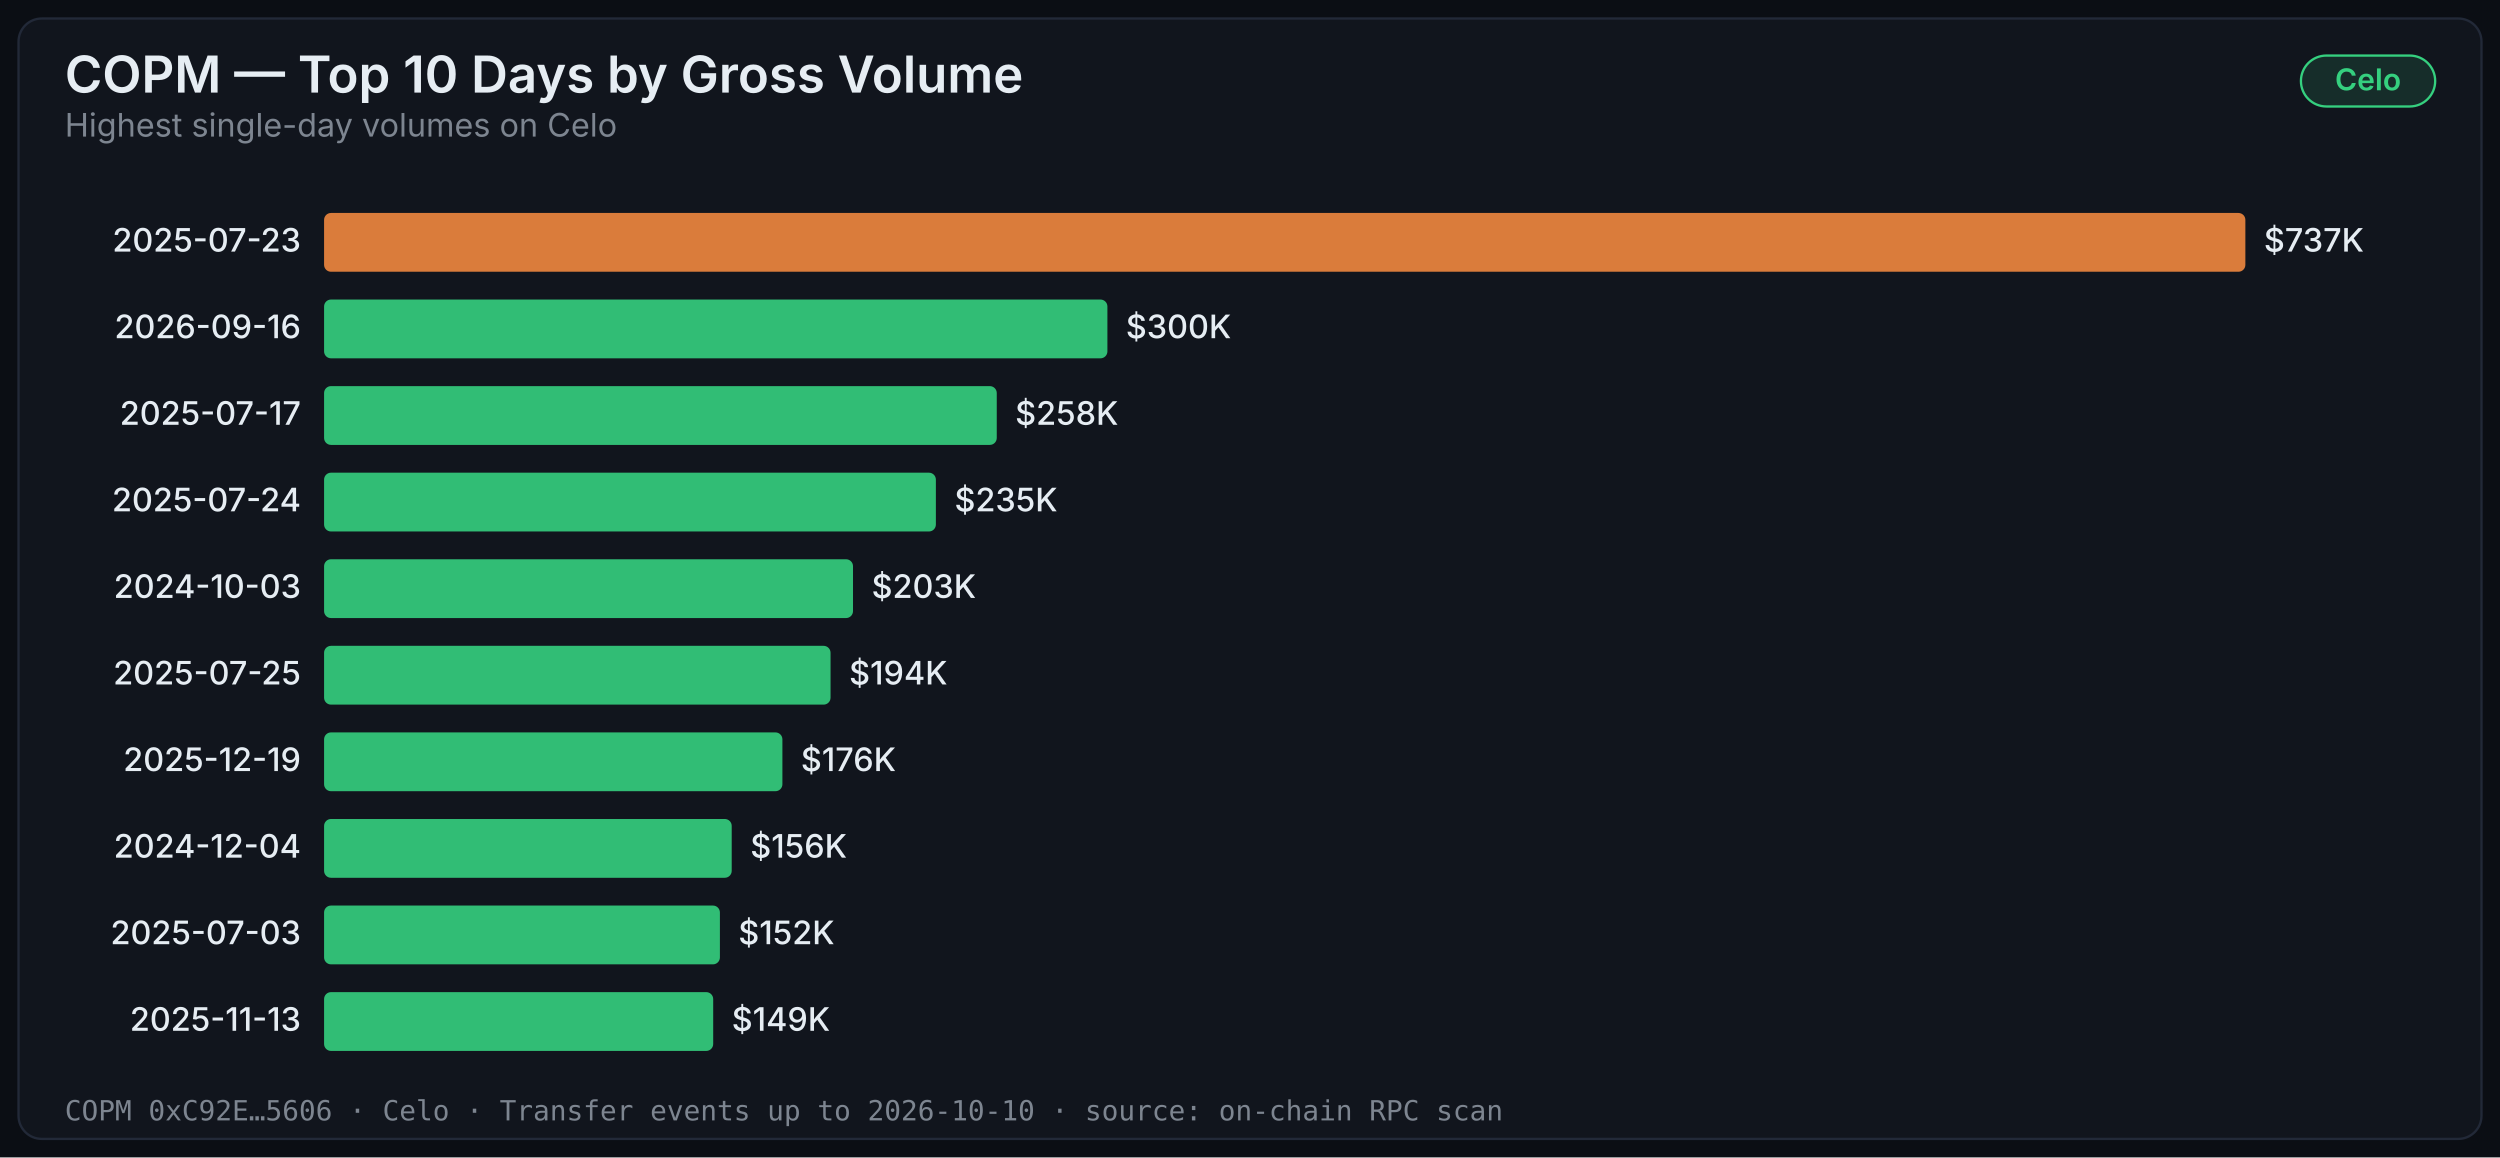
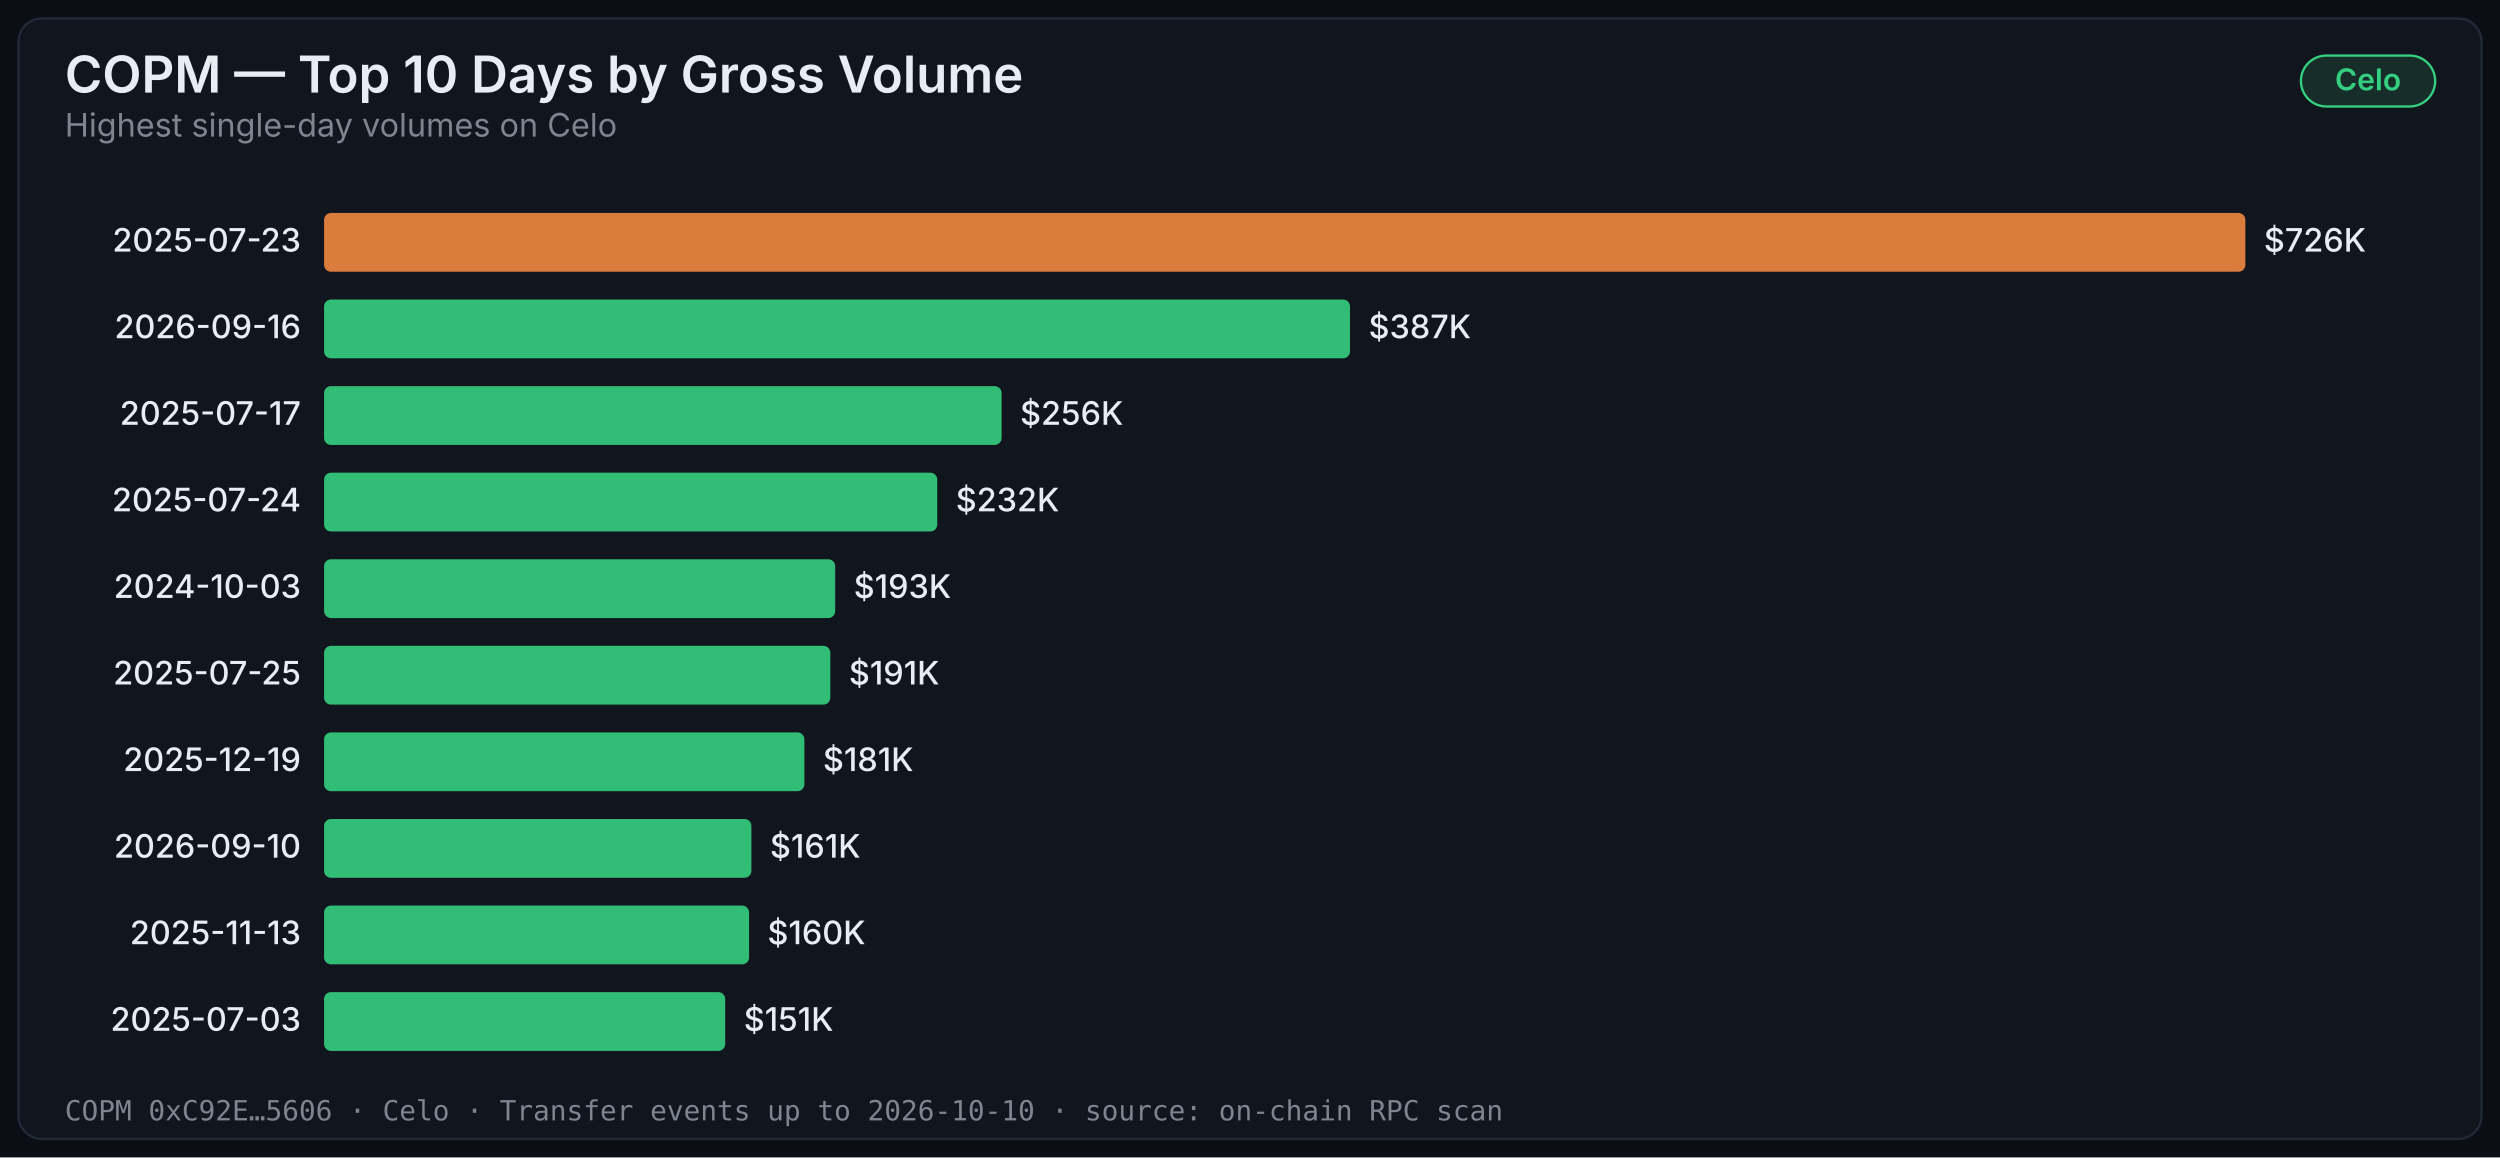
<svg xmlns="http://www.w3.org/2000/svg" width="1080" height="500" viewBox="0 0 1080 500" role="img" aria-label="COPM — Top 10 Days by Gross Volume">
  <style>
    .title { font: 600 22px -apple-system, 'Segoe UI', system-ui, sans-serif; fill: #e6edf3; }
    .subtitle { font: 400 14px -apple-system, 'Segoe UI', system-ui, sans-serif; fill: #7d8590; }
    .axis { font: 400 13px -apple-system, 'Segoe UI', system-ui, sans-serif; fill: #8b949e; }
    .label { font: 500 14px -apple-system, 'Segoe UI', system-ui, sans-serif; fill: #e6edf3; }
    .annot { font: 600 13px -apple-system, 'Segoe UI', system-ui, sans-serif; }
    .badge { font: 600 13px -apple-system, 'Segoe UI', system-ui, sans-serif; }
    .footer { font: 400 12px ui-monospace, 'SF Mono', Menlo, monospace; fill: #7d8590; }
  </style>
  <defs />
  <rect width="1080" height="500" fill="#0b0e14" />
  <rect x="8" y="8" width="1064" height="484" rx="10" fill="#11151d" stroke="#222938" stroke-width="1" />
  <text x="28" y="40" class="title">COPM — Top 10 Days by Gross Volume</text>
  <rect x="994" y="24" width="58" height="22" rx="11" fill="#35d07f22" stroke="#35d07f" stroke-width="1" />
  <text x="1023" y="39" class="badge" fill="#35d07f" text-anchor="middle">Celo</text>
  <text x="28" y="59" class="subtitle">Highest single-day volumes on Celo</text>
  <text x="130" y="108.7" class="label" text-anchor="end">2025-07-23</text>
  <rect x="140" y="92.0" width="830.0" height="25.4" fill="#f0883e" fill-opacity="0.9" rx="3" />
-   <text x="978" y="108.7" class="label">$737K</text>
+   <text x="978" y="108.7" class="label">$726K</text>
  <text x="130" y="146.1" class="label" text-anchor="end">2026-09-16</text>
-   <rect x="140" y="129.4" width="338.4" height="25.4" fill="#35d07f" fill-opacity="0.9" rx="3" />
-   <text x="486.365" y="146.1" class="label">$300K</text>
+   <rect x="140" y="129.4" width="443.2" height="25.4" fill="#35d07f" fill-opacity="0.9" rx="3" />
+   <text x="591.233" y="146.1" class="label">$387K</text>
  <text x="130" y="183.5" class="label" text-anchor="end">2025-07-17</text>
-   <rect x="140" y="166.8" width="290.6" height="25.4" fill="#35d07f" fill-opacity="0.9" rx="3" />
-   <text x="438.566" y="183.5" class="label">$258K</text>
+   <rect x="140" y="166.8" width="292.7" height="25.4" fill="#35d07f" fill-opacity="0.9" rx="3" />
+   <text x="440.692" y="183.5" class="label">$256K</text>
  <text x="130" y="220.9" class="label" text-anchor="end">2025-07-24</text>
-   <rect x="140" y="204.2" width="264.3" height="25.4" fill="#35d07f" fill-opacity="0.9" rx="3" />
-   <text x="412.342" y="220.9" class="label">$235K</text>
+   <rect x="140" y="204.2" width="264.9" height="25.4" fill="#35d07f" fill-opacity="0.9" rx="3" />
+   <text x="412.897" y="220.9" class="label">$232K</text>
  <text x="130" y="258.3" class="label" text-anchor="end">2024-10-03</text>
-   <rect x="140" y="241.6" width="228.5" height="25.4" fill="#35d07f" fill-opacity="0.9" rx="3" />
-   <text x="376.535" y="258.3" class="label">$203K</text>
+   <rect x="140" y="241.6" width="220.8" height="25.4" fill="#35d07f" fill-opacity="0.9" rx="3" />
+   <text x="368.811" y="258.3" class="label">$193K</text>
  <text x="130" y="295.7" class="label" text-anchor="end">2025-07-25</text>
-   <rect x="140" y="279.0" width="218.8" height="25.4" fill="#35d07f" fill-opacity="0.9" rx="3" />
-   <text x="366.828" y="295.7" class="label">$194K</text>
+   <rect x="140" y="279.0" width="218.7" height="25.4" fill="#35d07f" fill-opacity="0.9" rx="3" />
+   <text x="366.723" y="295.7" class="label">$191K</text>
  <text x="130" y="333.1" class="label" text-anchor="end">2025-12-19</text>
-   <rect x="140" y="316.4" width="198.0" height="25.4" fill="#35d07f" fill-opacity="0.9" rx="3" />
-   <text x="345.976" y="333.1" class="label">$176K</text>
-   <text x="130" y="370.5" class="label" text-anchor="end">2024-12-04</text>
-   <rect x="140" y="353.8" width="176.1" height="25.4" fill="#35d07f" fill-opacity="0.9" rx="3" />
-   <text x="324.142" y="370.5" class="label">$156K</text>
-   <text x="130" y="407.9" class="label" text-anchor="end">2025-07-03</text>
-   <rect x="140" y="391.2" width="171.0" height="25.4" fill="#35d07f" fill-opacity="0.9" rx="3" />
-   <text x="318.97" y="407.9" class="label">$152K</text>
-   <text x="130" y="445.3" class="label" text-anchor="end">2025-11-13</text>
-   <rect x="140" y="428.6" width="168.1" height="25.4" fill="#35d07f" fill-opacity="0.9" rx="3" />
-   <text x="316.111" y="445.3" class="label">$149K</text>
+   <rect x="140" y="316.4" width="207.5" height="25.4" fill="#35d07f" fill-opacity="0.9" rx="3" />
+   <text x="355.513" y="333.1" class="label">$181K</text>
+   <text x="130" y="370.5" class="label" text-anchor="end">2026-09-10</text>
+   <rect x="140" y="353.8" width="184.6" height="25.4" fill="#35d07f" fill-opacity="0.9" rx="3" />
+   <text x="332.625" y="370.5" class="label">$161K</text>
+   <text x="130" y="407.9" class="label" text-anchor="end">2025-11-13</text>
+   <rect x="140" y="391.2" width="183.6" height="25.4" fill="#35d07f" fill-opacity="0.9" rx="3" />
+   <text x="331.552" y="407.9" class="label">$160K</text>
+   <text x="130" y="445.3" class="label" text-anchor="end">2025-07-03</text>
+   <rect x="140" y="428.6" width="173.3" height="25.4" fill="#35d07f" fill-opacity="0.9" rx="3" />
+   <text x="321.312" y="445.3" class="label">$151K</text>
  <text x="28" y="484" class="footer">COPM 0xC92E…5606 · Celo · Transfer events up to 2026-10-10 · source: on-chain RPC scan</text>
</svg>
